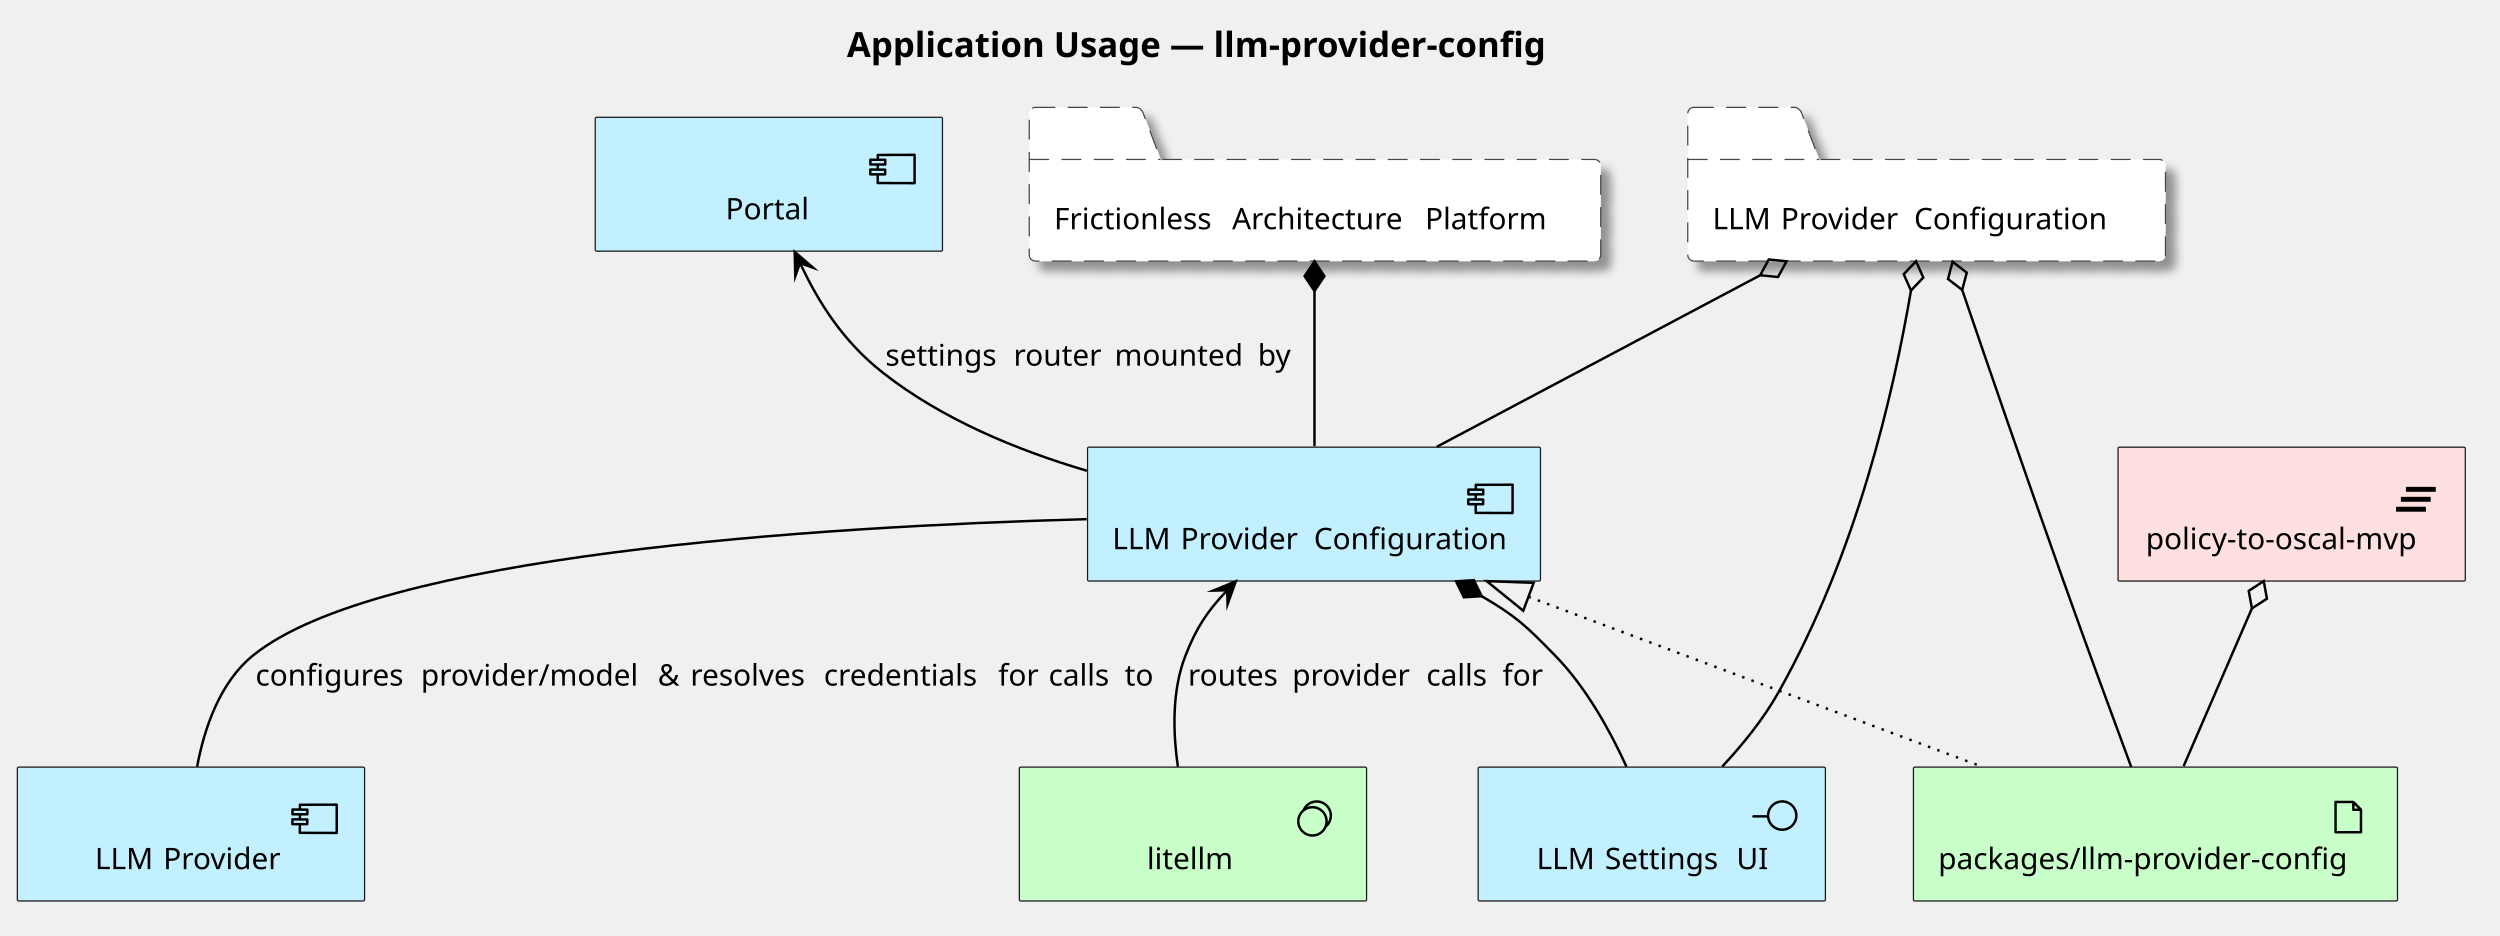
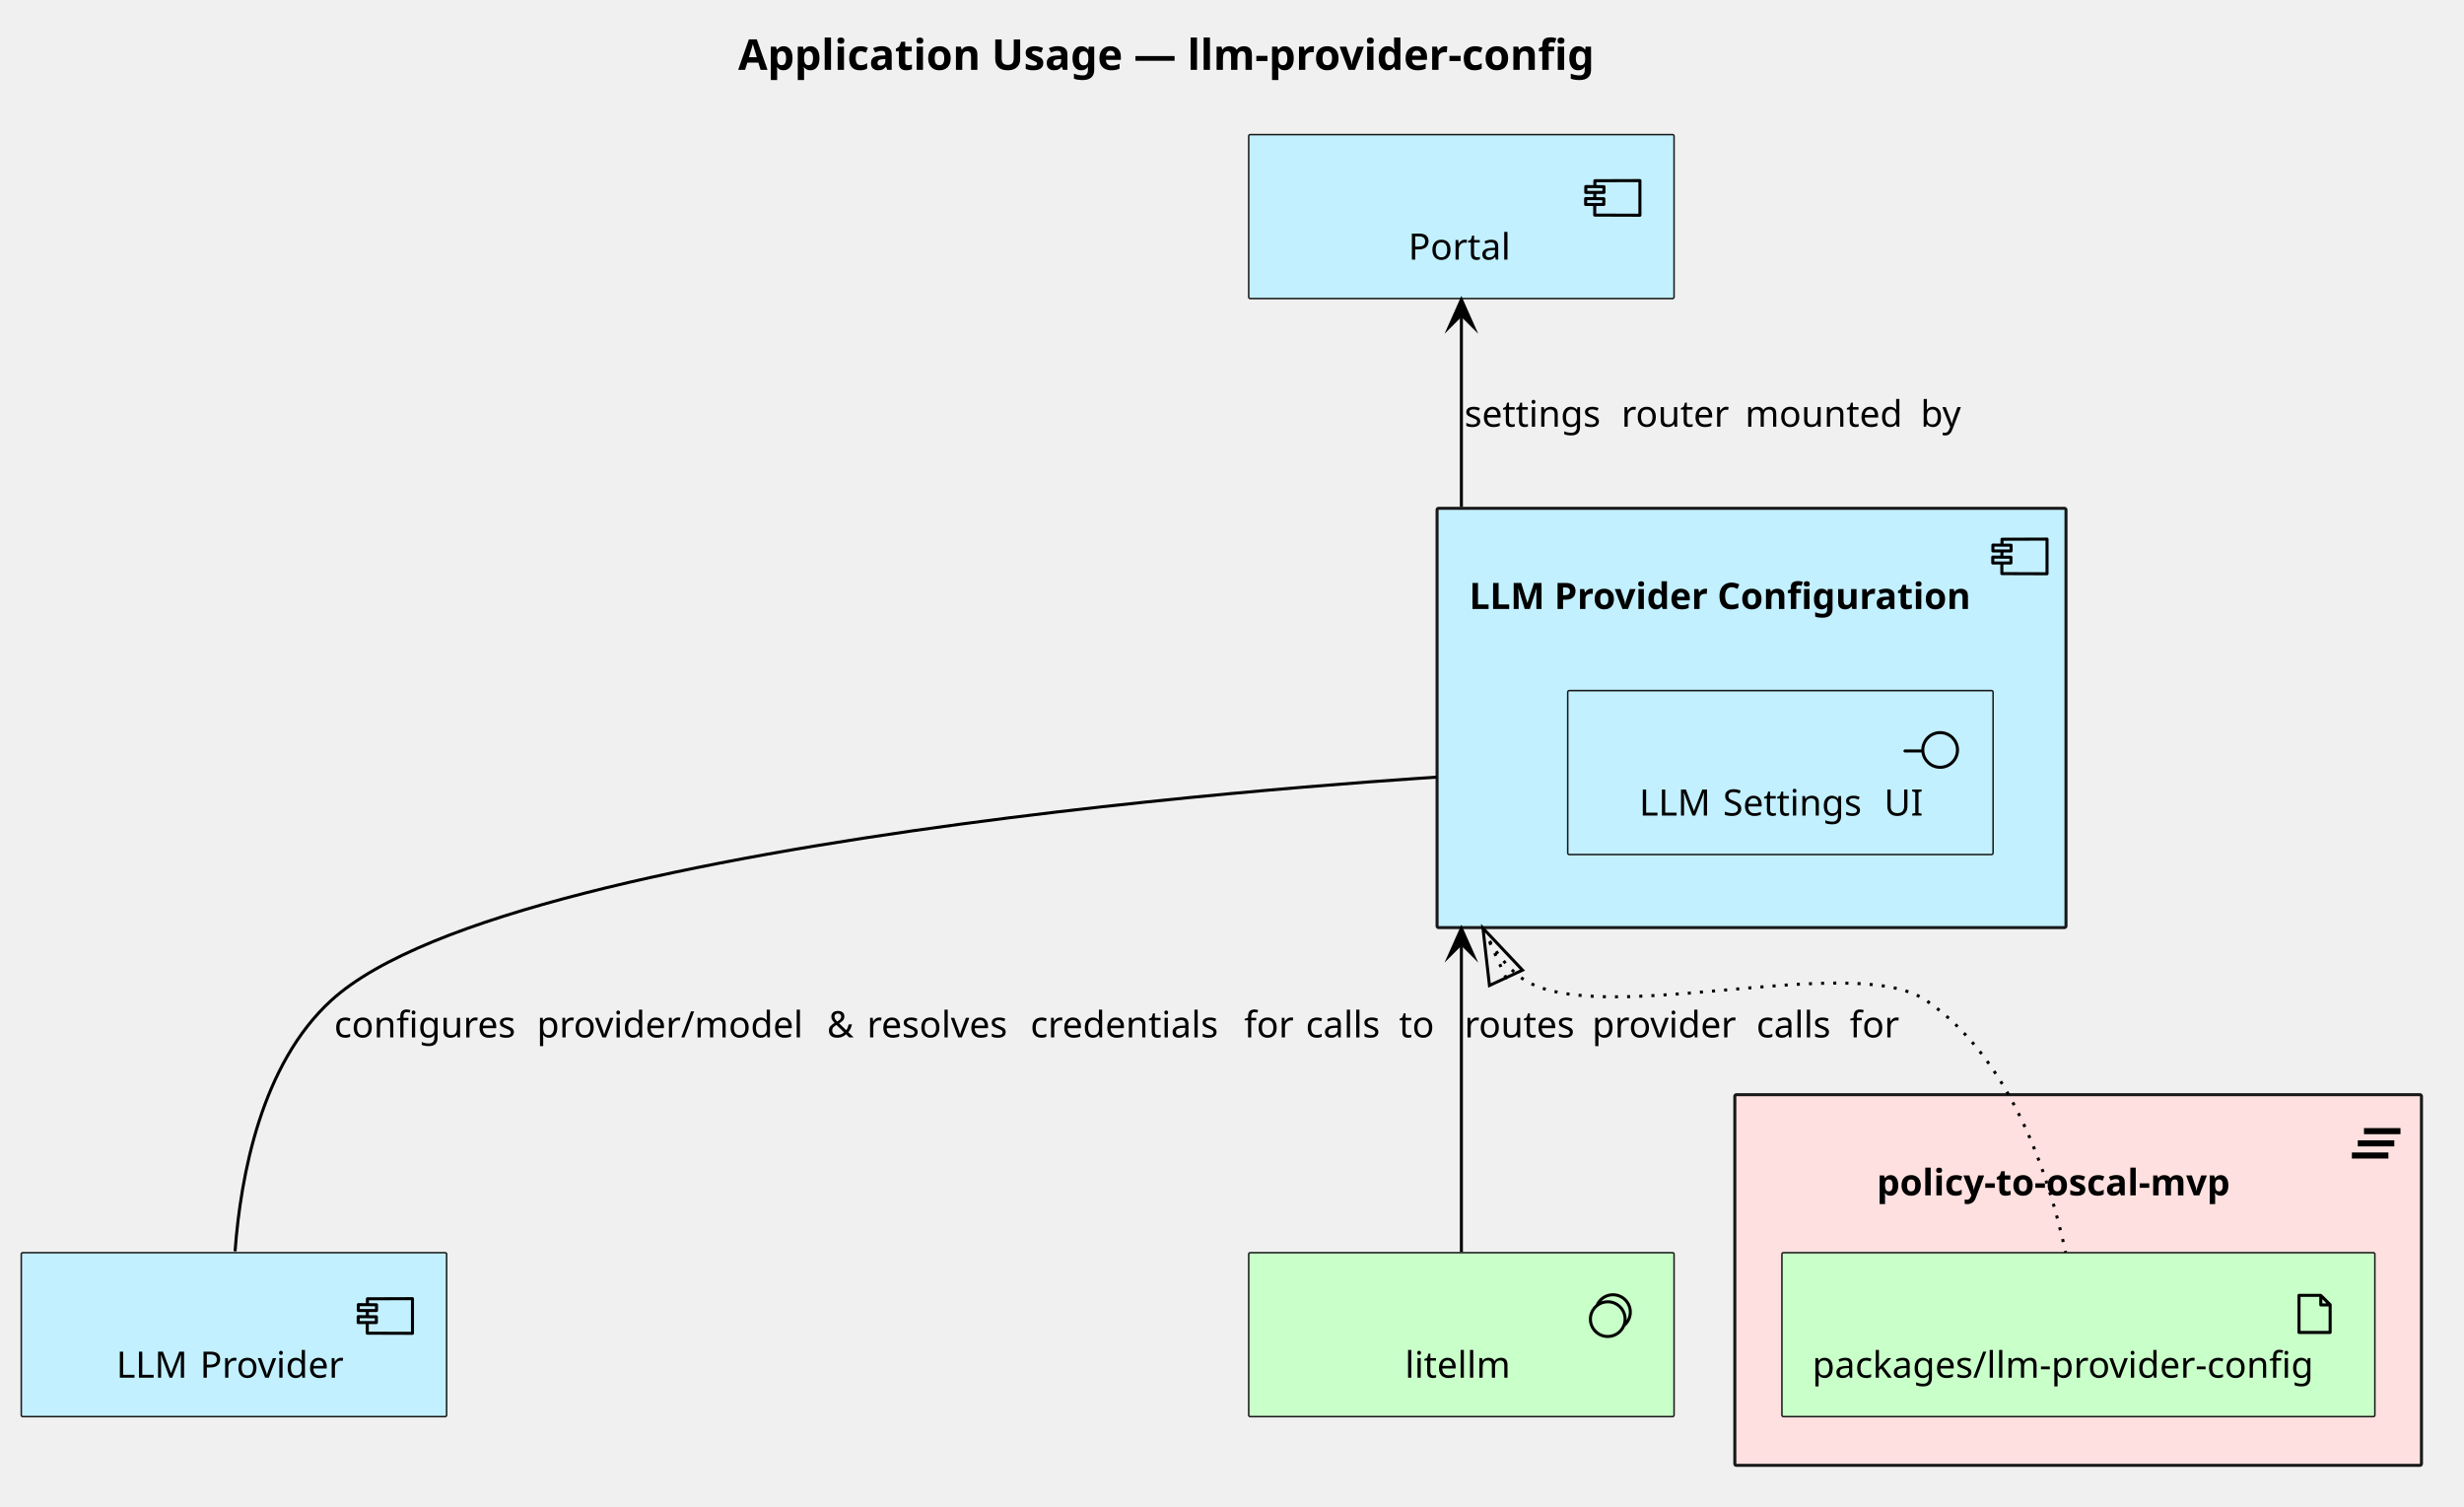
- <svg xmlns="http://www.w3.org/2000/svg" version="1.1" data-diagram-type="DESCRIPTION" style="width:1008px;height:377px;background:#FFFFFF;" width="1008px" height="377px" viewBox="0 0 1008 377" zoomAndPan="magnify" preserveAspectRatio="none" contentStyleType="text/css">
-   <defs>
-     <filter id="f11prh3aak4eip" x="-1" y="-1" width="300%" height="300%">
-       <feGaussianBlur result="blurOut" stdDeviation="2" />
-       <feColorMatrix type="matrix" in="blurOut" result="blurOut2" values="0 0 0 0 0 0 0 0 0 0 0 0 0 0 0 0 0 0 .4 0" />
-       <feOffset result="blurOut3" in="blurOut2" dx="4" dy="4" />
-       <feBlend in="SourceGraphic" in2="blurOut3" mode="normal" />
-     </filter>
-   </defs>
+ <svg xmlns="http://www.w3.org/2000/svg" version="1.1" data-diagram-type="DESCRIPTION" style="width:811px;height:496px;background:#FFFFFF;" width="811px" height="496px" viewBox="0 0 811 496" zoomAndPan="magnify" preserveAspectRatio="none" contentStyleType="text/css">
+   <defs />
  <g font-family="sans-serif" lengthAdjust="spacing">
    <g class="title" data-source-line="4">
-       <text x="341.462" y="22.995" fill="#000" font-size="14" textLength="318.076" font-weight="700">Application Usage — llm-provider-config</text>
+       <text x="242.962" y="22.995" fill="#000" font-size="14" textLength="318.076" font-weight="700">Application Usage — llm-provider-config</text>
    </g>
-     <g class="entity" data-qualified-name="e_id54dd4701dbf151" id="ent0001" data-source-line="340">
-       <path d="M417.5,43.297 L458.5,43.297 A3.75,3.75 0 0 1 461,45.797 L468,64.297 L642.914,64.297 A2.5,2.5 0 0 1 645.414,66.797 L645.414,102.766 A2.5,2.5 0 0 1 642.914,105.266 L417.5,105.266 A2.5,2.5 0 0 1 415,102.766 L415,45.797 A2.5,2.5 0 0 1 417.5,43.297" style="stroke:#444;stroke-width:0.5;stroke-dasharray:8,5;" fill="#FFF" filter="url(#f11prh3aak4eip)" />
-       <line x1="415" y1="64.297" x2="468" y2="64.297" style="stroke:#444;stroke-width:0.5;stroke-dasharray:8,5;" />
-       <text x="425" y="92.436" fill="#000" font-size="12" textLength="67.975" font-family="Verdana">Frictionless</text>
-       <text x="492.975" y="92.436" fill="#000" font-size="12" font-family="Verdana"> </text>
-       <text x="496.789" y="92.436" fill="#000" font-size="12" textLength="73.992" font-family="Verdana">Architecture</text>
-       <text x="570.781" y="92.436" fill="#000" font-size="12" font-family="Verdana"> </text>
-       <text x="574.596" y="92.436" fill="#000" font-size="12" textLength="50.818" font-family="Verdana">Platform</text>
+     <g class="cluster" data-qualified-name="e_id305eddd7c8dc55" id="ent0001" data-source-line="167">
+       <rect x="473" y="167.297" width="207" height="138" fill="#C2F0FF" style="stroke:#181818;stroke-width:1;" rx="0.5" ry="0.5" />
+       <path d="M673.76,176.936 L658.934,176.983 A0.5,0.5 0 0 0 658.434,177.483 L658.434,178.92 L655.946,178.901 A0.5,0.5 0 0 0 655.442,179.401 L655.442,181.336 A0.5,0.5 0 0 0 655.942,181.836 L658.422,181.836 L658.399,182.879 L655.899,182.859 A0.5,0.5 0 0 0 655.395,183.36 L655.395,185.295 A0.5,0.5 0 0 0 655.895,185.795 L658.387,185.795 L658.387,188.797 A0.5,0.5 0 0 0 658.888,189.297 L673.761,189.344 A0.5,0.5 0 0 0 674.262,188.844 L674.262,177.436 A0.5,0.5 0 0 0 673.761,176.936 M673.262,177.938 L673.262,188.342 L659.387,188.299 L659.387,185.795 L661.881,185.795 A0.5,0.5 0 0 0 662.381,185.295 L662.381,183.407 A0.5,0.5 0 0 0 661.885,182.907 L659.399,182.887 L659.422,181.836 L661.928,181.836 A0.5,0.5 0 0 0 662.428,181.336 L662.428,179.447 A0.5,0.5 0 0 0 661.932,178.948 L659.434,178.928 L659.434,177.981 M656.442,179.905 L661.428,179.943 L661.428,180.836 L656.442,180.836 M656.395,183.864 L661.381,183.903 L661.381,184.795 L656.395,184.795" fill="#000" />
+       <text x="483.579" y="200.436" fill="#000" font-size="12" textLength="185.842" font-weight="700" font-family="Verdana">LLM Provider Configuration</text>
    </g>
-     <g class="entity" data-qualified-name="e_id305eddd7c8dc55" id="ent0002" data-source-line="167">
-       <rect x="438.5" y="180.297" width="182.615" height="53.969" fill="#C2F0FF" style="stroke:#181818;stroke-width:0.5;" rx="0.5" ry="0.5" />
-       <path d="M609.875,194.936 L595.049,194.983 A0.5,0.5 0 0 0 594.55,195.483 L594.55,196.92 L592.061,196.901 A0.5,0.5 0 0 0 591.557,197.401 L591.557,199.336 A0.5,0.5 0 0 0 592.057,199.836 L594.538,199.836 L594.514,200.879 L592.014,200.859 A0.5,0.5 0 0 0 591.51,201.36 L591.51,203.295 A0.5,0.5 0 0 0 592.01,203.795 L594.503,203.795 L594.503,206.797 A0.5,0.5 0 0 0 595.003,207.297 L609.876,207.344 A0.5,0.5 0 0 0 610.378,206.844 L610.378,195.436 A0.5,0.5 0 0 0 609.876,194.936 M609.377,195.938 L609.377,206.342 L595.502,206.299 L595.502,203.795 L597.996,203.795 A0.5,0.5 0 0 0 598.496,203.295 L598.496,201.407 A0.5,0.5 0 0 0 598,200.907 L595.514,200.887 L595.538,199.836 L598.043,199.836 A0.5,0.5 0 0 0 598.543,199.336 L598.543,197.447 A0.5,0.5 0 0 0 598.047,196.948 L595.549,196.928 L595.549,195.981 M592.557,197.905 L597.543,197.943 L597.543,198.836 L592.557,198.836 M592.51,201.864 L597.496,201.903 L597.496,202.795 L592.51,202.795" fill="#000" />
-       <text x="448.5" y="221.436" fill="#000" font-size="12" textLength="23.725" font-family="Verdana">LLM</text>
-       <text x="472.225" y="221.436" fill="#000" font-size="12" font-family="Verdana"> </text>
-       <text x="476.039" y="221.436" fill="#000" font-size="12" textLength="49.881" font-family="Verdana">Provider</text>
-       <text x="525.92" y="221.436" fill="#000" font-size="12" font-family="Verdana"> </text>
-       <text x="529.734" y="221.436" fill="#000" font-size="12" textLength="81.381" font-family="Verdana">Configuration</text>
+     <g class="cluster" data-qualified-name="e_idb94c55ad2a0756" id="ent0006" data-source-line="320">
+       <rect x="571" y="360.297" width="226" height="122" fill="#FFE0E0" style="stroke:#181818;stroke-width:1;" rx="0.5" ry="0.5" />
+       <path d="M778.073,371.297 L778.073,373.297 L790.092,373.297 L790.092,371.297 M776.038,375.318 L776.038,377.318 L788.058,377.318 L788.058,375.318 M774.096,379.318 L774.096,381.319 L786.117,381.319 L786.117,379.318" fill="#000" />
+       <text x="617.728" y="393.436" fill="#000" font-size="12" textLength="132.545" font-weight="700" font-family="Verdana">policy-to-oscal-mvp</text>
+     </g>
+     <g class="entity" data-qualified-name="e_id305eddd7c8dc55.e_idcefe9c2a8ca45f" id="ent0002" data-source-line="173">
+       <rect x="516" y="227.297" width="140" height="53.969" fill="#C2F0FF" style="stroke:#181818;stroke-width:0.5;" rx="0.5" ry="0.5" />
+       <path d="M638.495,240.627 C635.157,240.672 632.461,243.359 632.373,246.668 L627.001,246.668 A0.5,0.5 0 0 0 626.501,247.168 A0.5,0.5 0 0 0 627.001,247.668 L632.427,247.668 C632.838,250.727 635.481,253.079 638.643,253.047 C642.063,253.012 644.819,250.203 644.79,246.783 C644.761,243.364 641.957,240.604 638.538,240.627 A0.5,0.5 0 0 0 638.526,240.638 A0.5,0.5 0 0 0 638.495,240.627 M638.518,241.617 A0.5,0.5 0 0 0 638.544,241.627 C641.423,241.607 643.765,243.913 643.79,246.793 C643.814,249.673 641.513,252.018 638.633,252.047 C635.754,252.076 633.404,249.778 633.37,246.899 C633.335,244.019 635.629,241.666 638.508,241.627 A0.5,0.5 0 0 0 638.518,241.617" fill="#000" />
+       <text x="539.553" y="268.436" fill="#000" font-size="12" textLength="23.725" font-family="Verdana">LLM</text>
+       <text x="563.277" y="268.436" fill="#000" font-size="12" font-family="Verdana"> </text>
+       <text x="567.092" y="268.436" fill="#000" font-size="12" textLength="49.219" font-family="Verdana">Settings</text>
+       <text x="616.311" y="268.436" fill="#000" font-size="12" font-family="Verdana"> </text>
+       <text x="620.125" y="268.436" fill="#000" font-size="12" textLength="12.322" font-family="Verdana">UI</text>
+     </g>
+     <g class="entity" data-qualified-name="e_idb94c55ad2a0756.e_id2b059f9c51b053" id="ent0007" data-source-line="247">
+       <rect x="586.5" y="412.297" width="195.166" height="53.969" fill="#C9FFC9" style="stroke:#181818;stroke-width:0.5;" rx="0.5" ry="0.5" />
+       <path d="M756.696,425.847 A0.5,0.5 0 0 0 756.196,426.347 L756.196,438.556 A0.5,0.5 0 0 0 756.696,439.056 L766.944,439.056 A0.5,0.5 0 0 0 767.444,438.556 L767.444,429.429 A0.5,0.5 0 0 0 767.297,429.076 L764.218,425.994 A0.5,0.5 0 0 0 764.09,425.968 A0.5,0.5 0 0 0 763.797,425.847 M757.196,426.847 L763.364,426.847 L763.364,429.496 A0.5,0.5 0 0 0 763.864,429.995 L766.444,429.995 L766.444,438.056 L757.196,438.056 M764.364,427.62 L765.737,428.996 L764.364,428.996" fill="#000" />
+       <text x="596.5" y="453.436" fill="#000" font-size="12" textLength="175.166" font-family="Verdana">packages/llm-provider-config</text>
    </g>
    <g class="entity" data-qualified-name="e_id6c2233bb09755d" id="ent0003" data-source-line="167">
-       <rect x="240" y="47.297" width="140" height="53.969" fill="#C2F0FF" style="stroke:#181818;stroke-width:0.5;" rx="0.5" ry="0.5" />
-       <path d="M368.76,61.936 L353.934,61.983 A0.5,0.5 0 0 0 353.434,62.483 L353.434,63.92 L350.946,63.901 A0.5,0.5 0 0 0 350.442,64.401 L350.442,66.336 A0.5,0.5 0 0 0 350.942,66.836 L353.422,66.836 L353.399,67.879 L350.899,67.859 A0.5,0.5 0 0 0 350.395,68.36 L350.395,70.295 A0.5,0.5 0 0 0 350.895,70.795 L353.387,70.795 L353.387,73.797 A0.5,0.5 0 0 0 353.888,74.297 L368.761,74.344 A0.5,0.5 0 0 0 369.262,73.844 L369.262,62.436 A0.5,0.5 0 0 0 368.761,61.936 M368.262,62.938 L368.262,73.342 L354.387,73.299 L354.387,70.795 L356.881,70.795 A0.5,0.5 0 0 0 357.381,70.295 L357.381,68.407 A0.5,0.5 0 0 0 356.885,67.907 L354.399,67.887 L354.422,66.836 L356.928,66.836 A0.5,0.5 0 0 0 357.428,66.336 L357.428,64.447 A0.5,0.5 0 0 0 356.932,63.948 L354.434,63.928 L354.434,62.981 M351.442,64.905 L356.428,64.943 L356.428,65.836 L351.442,65.836 M351.395,68.864 L356.381,68.903 L356.381,69.795 L351.395,69.795" fill="#000" />
-       <text x="292.548" y="88.436" fill="#000" font-size="12" textLength="34.904" font-family="Verdana">Portal</text>
+       <rect x="411" y="44.297" width="140" height="53.969" fill="#C2F0FF" style="stroke:#181818;stroke-width:0.5;" rx="0.5" ry="0.5" />
+       <path d="M539.76,58.936 L524.934,58.983 A0.5,0.5 0 0 0 524.434,59.483 L524.434,60.92 L521.946,60.901 A0.5,0.5 0 0 0 521.442,61.401 L521.442,63.336 A0.5,0.5 0 0 0 521.942,63.836 L524.422,63.836 L524.399,64.879 L521.899,64.859 A0.5,0.5 0 0 0 521.395,65.36 L521.395,67.295 A0.5,0.5 0 0 0 521.895,67.795 L524.387,67.795 L524.387,70.797 A0.5,0.5 0 0 0 524.888,71.297 L539.761,71.344 A0.5,0.5 0 0 0 540.262,70.844 L540.262,59.436 A0.5,0.5 0 0 0 539.761,58.936 M539.262,59.938 L539.262,70.342 L525.387,70.299 L525.387,67.795 L527.881,67.795 A0.5,0.5 0 0 0 528.381,67.295 L528.381,65.407 A0.5,0.5 0 0 0 527.885,64.907 L525.399,64.887 L525.422,63.836 L527.928,63.836 A0.5,0.5 0 0 0 528.428,63.336 L528.428,61.447 A0.5,0.5 0 0 0 527.932,60.948 L525.434,60.928 L525.434,59.981 M522.442,61.905 L527.428,61.943 L527.428,62.836 L522.442,62.836 M522.395,65.864 L527.381,65.903 L527.381,66.795 L522.395,66.795" fill="#000" />
+       <text x="463.548" y="85.436" fill="#000" font-size="12" textLength="34.904" font-family="Verdana">Portal</text>
    </g>
-     <g class="entity" data-qualified-name="e_idcefe9c2a8ca45f" id="ent0004" data-source-line="173">
-       <rect x="596" y="309.297" width="140" height="53.969" fill="#C2F0FF" style="stroke:#181818;stroke-width:0.5;" rx="0.5" ry="0.5" />
-       <path d="M718.495,322.627 C715.157,322.672 712.461,325.359 712.373,328.668 L707.001,328.668 A0.5,0.5 0 0 0 706.501,329.168 A0.5,0.5 0 0 0 707.001,329.668 L712.427,329.668 C712.838,332.727 715.481,335.079 718.643,335.047 C722.063,335.012 724.819,332.203 724.79,328.783 C724.761,325.364 721.957,322.604 718.538,322.627 A0.5,0.5 0 0 0 718.526,322.638 A0.5,0.5 0 0 0 718.495,322.627 M718.518,323.617 A0.5,0.5 0 0 0 718.544,323.627 C721.423,323.607 723.765,325.913 723.79,328.793 C723.814,331.673 721.513,334.018 718.633,334.047 C715.754,334.076 713.404,331.778 713.37,328.899 C713.335,326.019 715.629,323.666 718.508,323.627 A0.5,0.5 0 0 0 718.518,323.617" fill="#000" />
-       <text x="619.553" y="350.436" fill="#000" font-size="12" textLength="23.725" font-family="Verdana">LLM</text>
-       <text x="643.277" y="350.436" fill="#000" font-size="12" font-family="Verdana"> </text>
-       <text x="647.092" y="350.436" fill="#000" font-size="12" textLength="49.219" font-family="Verdana">Settings</text>
-       <text x="696.311" y="350.436" fill="#000" font-size="12" font-family="Verdana"> </text>
-       <text x="700.125" y="350.436" fill="#000" font-size="12" textLength="12.322" font-family="Verdana">UI</text>
+     <g class="entity" data-qualified-name="e_id2610ae0cc2cc50" id="ent0004" data-source-line="167">
+       <rect x="7" y="412.297" width="140" height="53.969" fill="#C2F0FF" style="stroke:#181818;stroke-width:0.5;" rx="0.5" ry="0.5" />
+       <path d="M135.76,426.936 L120.934,426.983 A0.5,0.5 0 0 0 120.434,427.483 L120.434,428.92 L117.946,428.901 A0.5,0.5 0 0 0 117.442,429.401 L117.442,431.336 A0.5,0.5 0 0 0 117.942,431.836 L120.422,431.836 L120.399,432.879 L117.899,432.859 A0.5,0.5 0 0 0 117.395,433.36 L117.395,435.295 A0.5,0.5 0 0 0 117.895,435.795 L120.387,435.795 L120.387,438.797 A0.5,0.5 0 0 0 120.888,439.297 L135.761,439.344 A0.5,0.5 0 0 0 136.262,438.844 L136.262,427.436 A0.5,0.5 0 0 0 135.761,426.936 M135.262,427.938 L135.262,438.342 L121.387,438.299 L121.387,435.795 L123.881,435.795 A0.5,0.5 0 0 0 124.381,435.295 L124.381,433.407 A0.5,0.5 0 0 0 123.885,432.907 L121.399,432.887 L121.422,431.836 L123.928,431.836 A0.5,0.5 0 0 0 124.428,431.336 L124.428,429.447 A0.5,0.5 0 0 0 123.932,428.948 L121.434,428.928 L121.434,427.981 M118.442,429.905 L123.428,429.943 L123.428,430.836 L118.442,430.836 M118.395,433.864 L123.381,433.903 L123.381,434.795 L118.395,434.795" fill="#000" />
+       <text x="38.29" y="453.436" fill="#000" font-size="12" textLength="23.725" font-family="Verdana">LLM</text>
+       <text x="62.015" y="453.436" fill="#000" font-size="12" font-family="Verdana"> </text>
+       <text x="65.829" y="453.436" fill="#000" font-size="12" textLength="49.881" font-family="Verdana">Provider</text>
    </g>
-     <g class="entity" data-qualified-name="e_id2610ae0cc2cc50" id="ent0005" data-source-line="167">
-       <rect x="7" y="309.297" width="140" height="53.969" fill="#C2F0FF" style="stroke:#181818;stroke-width:0.5;" rx="0.5" ry="0.5" />
-       <path d="M135.76,323.936 L120.934,323.983 A0.5,0.5 0 0 0 120.434,324.483 L120.434,325.92 L117.946,325.901 A0.5,0.5 0 0 0 117.442,326.401 L117.442,328.336 A0.5,0.5 0 0 0 117.942,328.836 L120.422,328.836 L120.399,329.879 L117.899,329.859 A0.5,0.5 0 0 0 117.395,330.36 L117.395,332.295 A0.5,0.5 0 0 0 117.895,332.795 L120.387,332.795 L120.387,335.797 A0.5,0.5 0 0 0 120.888,336.297 L135.761,336.344 A0.5,0.5 0 0 0 136.262,335.844 L136.262,324.436 A0.5,0.5 0 0 0 135.761,323.936 M135.262,324.938 L135.262,335.342 L121.387,335.299 L121.387,332.795 L123.881,332.795 A0.5,0.5 0 0 0 124.381,332.295 L124.381,330.407 A0.5,0.5 0 0 0 123.885,329.907 L121.399,329.887 L121.422,328.836 L123.928,328.836 A0.5,0.5 0 0 0 124.428,328.336 L124.428,326.447 A0.5,0.5 0 0 0 123.932,325.948 L121.434,325.928 L121.434,324.981 M118.442,326.905 L123.428,326.943 L123.428,327.836 L118.442,327.836 M118.395,330.864 L123.381,330.903 L123.381,331.795 L118.395,331.795" fill="#000" />
-       <text x="38.29" y="350.436" fill="#000" font-size="12" textLength="23.725" font-family="Verdana">LLM</text>
-       <text x="62.015" y="350.436" fill="#000" font-size="12" font-family="Verdana"> </text>
-       <text x="65.829" y="350.436" fill="#000" font-size="12" textLength="49.881" font-family="Verdana">Provider</text>
+     <g class="entity" data-qualified-name="e_ida94fafd401dd5f" id="ent0005" data-source-line="210">
+       <rect x="411" y="412.297" width="140" height="53.969" fill="#C9FFC9" style="stroke:#181818;stroke-width:0.5;" rx="0.5" ry="0.5" />
+       <path d="M530.99,425.647 C528.465,425.609 526.171,427.106 525.184,429.418 C523.81,430.574 522.944,432.313 522.967,434.245 C523.008,437.664 525.82,440.416 529.24,440.381 C531.772,440.355 533.94,438.808 534.882,436.618 A0.5,0.5 0 0 0 534.894,436.608 C536.876,434.94 537.615,432.212 536.746,429.772 C535.877,427.332 533.58,425.686 530.99,425.647 M530.975,426.647 C533.15,426.68 535.073,428.058 535.803,430.108 C536.333,431.597 536.152,433.209 535.375,434.517 C535.382,434.385 535.386,434.252 535.384,434.118 C535.355,430.698 532.552,427.938 529.132,427.961 A0.5,0.5 0 0 0 529.113,427.969 A0.5,0.5 0 0 0 529.091,427.961 C528.377,427.971 527.692,428.102 527.055,428.334 C528.041,427.259 529.456,426.624 530.974,426.647 M529.123,428.954 A0.5,0.5 0 0 0 529.141,428.962 C532.02,428.942 534.36,431.248 534.385,434.128 C534.409,437.007 532.108,439.352 529.228,439.382 C526.349,439.411 524.001,437.113 523.967,434.233 C523.948,432.645 524.637,431.217 525.742,430.249 A0.5,0.5 0 0 0 526.007,430.031 C526.866,429.374 527.938,428.978 529.105,428.962 A0.5,0.5 0 0 0 529.123,428.954" fill="#000" />
+       <text x="462.443" y="453.436" fill="#000" font-size="12" textLength="37.113" font-family="Verdana">litellm</text>
    </g>
-     <g class="entity" data-qualified-name="e_id2b059f9c51b053" id="ent0006" data-source-line="247">
-       <rect x="771.5" y="309.297" width="195.166" height="53.969" fill="#C9FFC9" style="stroke:#181818;stroke-width:0.5;" rx="0.5" ry="0.5" />
-       <path d="M941.696,322.847 A0.5,0.5 0 0 0 941.196,323.347 L941.196,335.556 A0.5,0.5 0 0 0 941.696,336.056 L951.944,336.056 A0.5,0.5 0 0 0 952.444,335.556 L952.444,326.429 A0.5,0.5 0 0 0 952.297,326.076 L949.218,322.994 A0.5,0.5 0 0 0 949.09,322.968 A0.5,0.5 0 0 0 948.797,322.847 M942.196,323.847 L948.364,323.847 L948.364,326.496 A0.5,0.5 0 0 0 948.864,326.995 L951.444,326.995 L951.444,335.056 L942.196,335.056 M949.364,324.62 L950.737,325.996 L949.364,325.996" fill="#000" />
-       <text x="781.5" y="350.436" fill="#000" font-size="12" textLength="175.166" font-family="Verdana">packages/llm-provider-config</text>
+     <g class="link" data-entity-1="ent0001" data-entity-2="ent0004" id="lnk8" data-source-line="349" data-link-type="association">
+       <path d="M472.768,255.798 C472.555,255.812 472.339,255.826 472.119,255.84 C470.357,255.954 468.352,256.087 466.12,256.239 C457.19,256.848 444.626,257.766 429.49,259.036 C399.218,261.577 358.66,265.528 316.323,271.233 C231.648,282.644 139.855,301.077 109,329.297 C86.01,350.327 79.21,386.917 77.37,411.847" style="stroke:#000;stroke-width:1;" fill="none" id="e_id305eddd7c8dc55-e_id2610ae0cc2cc50" />
+       <text x="110" y="341.436" fill="#000" font-size="12" textLength="62.895" font-family="Verdana">configures</text>
+       <text x="172.895" y="341.436" fill="#000" font-size="12" font-family="Verdana"> </text>
+       <text x="176.709" y="341.436" fill="#000" font-size="12" textLength="91.67" font-family="Verdana">provider/model</text>
+       <text x="268.379" y="341.436" fill="#000" font-size="12" font-family="Verdana"> </text>
+       <text x="272.193" y="341.436" fill="#000" font-size="12" font-family="Verdana">&amp;</text>
+       <text x="281.551" y="341.436" fill="#000" font-size="12" font-family="Verdana"> </text>
+       <text x="285.365" y="341.436" fill="#000" font-size="12" textLength="49.98" font-family="Verdana">resolves</text>
+       <text x="335.346" y="341.436" fill="#000" font-size="12" font-family="Verdana"> </text>
+       <text x="339.16" y="341.436" fill="#000" font-size="12" textLength="66.498" font-family="Verdana">credentials</text>
+       <text x="405.658" y="341.436" fill="#000" font-size="12" font-family="Verdana"> </text>
+       <text x="409.473" y="341.436" fill="#000" font-size="12" textLength="16.5" font-family="Verdana">for</text>
+       <text x="425.973" y="341.436" fill="#000" font-size="12" font-family="Verdana"> </text>
+       <text x="429.787" y="341.436" fill="#000" font-size="12" textLength="26.871" font-family="Verdana">calls</text>
+       <text x="456.658" y="341.436" fill="#000" font-size="12" font-family="Verdana"> </text>
+       <text x="460.473" y="341.436" fill="#000" font-size="12" textLength="12.047" font-family="Verdana">to</text>
    </g>
-     <g class="entity" data-qualified-name="e_ida94fafd401dd5f" id="ent0007" data-source-line="210">
-       <rect x="411" y="309.297" width="140" height="53.969" fill="#C9FFC9" style="stroke:#181818;stroke-width:0.5;" rx="0.5" ry="0.5" />
-       <path d="M530.99,322.647 C528.465,322.609 526.171,324.106 525.184,326.418 C523.81,327.574 522.944,329.313 522.967,331.245 C523.008,334.664 525.82,337.416 529.24,337.381 C531.772,337.355 533.94,335.808 534.882,333.618 A0.5,0.5 0 0 0 534.894,333.608 C536.876,331.94 537.615,329.212 536.746,326.772 C535.877,324.332 533.58,322.686 530.99,322.647 M530.975,323.647 C533.15,323.68 535.073,325.058 535.803,327.108 C536.333,328.597 536.152,330.209 535.375,331.517 C535.382,331.385 535.386,331.252 535.384,331.118 C535.355,327.698 532.552,324.938 529.132,324.961 A0.5,0.5 0 0 0 529.113,324.969 A0.5,0.5 0 0 0 529.091,324.961 C528.377,324.971 527.692,325.102 527.055,325.334 C528.041,324.259 529.456,323.624 530.974,323.647 M529.123,325.954 A0.5,0.5 0 0 0 529.141,325.962 C532.02,325.942 534.36,328.248 534.385,331.128 C534.409,334.007 532.108,336.352 529.228,336.382 C526.349,336.411 524.001,334.113 523.967,331.233 C523.948,329.645 524.637,328.217 525.742,327.249 A0.5,0.5 0 0 0 526.007,327.031 C526.866,326.374 527.938,325.978 529.105,325.962 A0.5,0.5 0 0 0 529.123,325.954" fill="#000" />
-       <text x="462.443" y="350.436" fill="#000" font-size="12" textLength="37.113" font-family="Verdana">litellm</text>
+     <g class="link" data-entity-1="ent0001" data-entity-2="ent0007" id="lnk10" data-source-line="349" data-link-type="extension">
+       <path d="M495.68,321.829 C496.079,322.662 489.213,307.785 489.653,308.594 C490.532,310.212 491.494,311.778 492.546,313.275 C494.65,316.269 497.115,318.987 500,321.297 C523.29,339.937 609.38,312.447 634,329.297 C661.66,348.227 674.31,386.457 679.88,412.227" style="stroke:#000;stroke-width:1;stroke-dasharray:1,3;" fill="none" id="e_id305eddd7c8dc55-backto-e_id2b059f9c51b053" />
+       <polygon points="488.1,305.503,490.238,324.356,501.122,319.302,488.1,305.503" fill="none" style="stroke:#000;stroke-width:1;stroke-linejoin:miter;stroke-miterlimit:10;" />
+       <text x="649" y="341.436" fill="#000" font-size="12" font-family="Verdana"> </text>
    </g>
-     <g class="entity" data-qualified-name="e_idb94c55ad2a0756" id="ent0008" data-source-line="320">
-       <rect x="854" y="180.297" width="140" height="53.969" fill="#FFE0E0" style="stroke:#181818;stroke-width:0.5;" rx="0.5" ry="0.5" />
-       <path d="M970.073,196.297 L970.073,198.297 L982.092,198.297 L982.092,196.297 M968.038,200.318 L968.038,202.318 L980.058,202.318 L980.058,200.318 M966.096,204.318 L966.096,206.319 L978.117,206.319 L978.117,204.318" fill="#000" />
-       <text x="865.175" y="221.436" fill="#000" font-size="12" textLength="117.65" font-family="Verdana">policy-to-oscal-mvp</text>
+     <g class="link" data-entity-1="ent0003" data-entity-2="ent0001" id="lnk12" data-source-line="349" data-link-type="dependency">
+       <path d="M481,103.617 C481,115.969 481,126.61 481,143.172 C481,147.313 481,151.511 481,155.73 C481,157.839 481,159.954 481,162.069 C481,163.126 481,164.184 481,165.241 C481,165.77 481,166.298 481,166.826" style="stroke:#000;stroke-width:1;" fill="none" id="e_id6c2233bb09755d-backto-e_id305eddd7c8dc55" />
+       <polygon points="481,98.617,477,107.617,481,103.617,485,107.617,481,98.617" fill="#000" style="stroke:#000;stroke-width:1;stroke-linejoin:miter;stroke-miterlimit:10;" />
+       <text x="482" y="140.436" fill="#000" font-size="12" textLength="47.854" font-family="Verdana">settings</text>
+       <text x="529.854" y="140.436" fill="#000" font-size="12" font-family="Verdana"> </text>
+       <text x="533.668" y="140.436" fill="#000" font-size="12" textLength="36.902" font-family="Verdana">router</text>
+       <text x="570.57" y="140.436" fill="#000" font-size="12" font-family="Verdana"> </text>
+       <text x="574.385" y="140.436" fill="#000" font-size="12" textLength="53.947" font-family="Verdana">mounted</text>
+       <text x="628.332" y="140.436" fill="#000" font-size="12" font-family="Verdana"> </text>
+       <text x="632.146" y="140.436" fill="#000" font-size="12" textLength="14.719" font-family="Verdana">by</text>
    </g>
-     <g class="entity" data-qualified-name="e_id9820051a523257" id="ent0009" data-source-line="340">
-       <path d="M683,43.297 L724,43.297 A3.75,3.75 0 0 1 726.5,45.797 L733.5,64.297 L870.615,64.297 A2.5,2.5 0 0 1 873.115,66.797 L873.115,102.766 A2.5,2.5 0 0 1 870.615,105.266 L683,105.266 A2.5,2.5 0 0 1 680.5,102.766 L680.5,45.797 A2.5,2.5 0 0 1 683,43.297" style="stroke:#444;stroke-width:0.5;stroke-dasharray:8,5;" fill="#FFF" filter="url(#f11prh3aak4eip)" />
-       <line x1="680.5" y1="64.297" x2="733.5" y2="64.297" style="stroke:#444;stroke-width:0.5;stroke-dasharray:8,5;" />
-       <text x="690.5" y="92.436" fill="#000" font-size="12" textLength="23.725" font-family="Verdana">LLM</text>
-       <text x="714.225" y="92.436" fill="#000" font-size="12" font-family="Verdana"> </text>
-       <text x="718.039" y="92.436" fill="#000" font-size="12" textLength="49.881" font-family="Verdana">Provider</text>
-       <text x="767.92" y="92.436" fill="#000" font-size="12" font-family="Verdana"> </text>
-       <text x="771.734" y="92.436" fill="#000" font-size="12" textLength="81.381" font-family="Verdana">Configuration</text>
-     </g>
-     <g class="link" data-entity-1="ent0001" data-entity-2="ent0002" id="lnk10" data-source-line="349" data-link-type="composition">
-       <path d="M530,117.347 C530,139.857 530,158.367 530,179.927" style="stroke:#000;stroke-width:1;" fill="none" id="e_id54dd4701dbf151-backto-e_id305eddd7c8dc55" />
-       <polygon points="530,105.347,526,111.347,530,117.347,534,111.347,530,105.347" fill="#000" style="stroke:#000;stroke-width:1;stroke-linejoin:miter;stroke-miterlimit:10;" />
-       <text x="531" y="147.436" fill="#000" font-size="12" font-family="Verdana"> </text>
-     </g>
-     <g class="link" data-entity-1="ent0002" data-entity-2="ent0005" id="lnk11" data-source-line="349" data-link-type="association">
-       <path d="M438.17,209.317 C328.06,212.387 152.07,223.717 102,264.297 C88.6,275.157 82.37,293.697 79.48,309.107" style="stroke:#000;stroke-width:1;" fill="none" id="e_id305eddd7c8dc55-e_id2610ae0cc2cc50" />
-       <text x="103" y="276.436" fill="#000" font-size="12" textLength="62.895" font-family="Verdana">configures</text>
-       <text x="165.895" y="276.436" fill="#000" font-size="12" font-family="Verdana"> </text>
-       <text x="169.709" y="276.436" fill="#000" font-size="12" textLength="91.67" font-family="Verdana">provider/model</text>
-       <text x="261.379" y="276.436" fill="#000" font-size="12" font-family="Verdana"> </text>
-       <text x="265.193" y="276.436" fill="#000" font-size="12" font-family="Verdana">&amp;</text>
-       <text x="274.551" y="276.436" fill="#000" font-size="12" font-family="Verdana"> </text>
-       <text x="278.365" y="276.436" fill="#000" font-size="12" textLength="49.98" font-family="Verdana">resolves</text>
-       <text x="328.346" y="276.436" fill="#000" font-size="12" font-family="Verdana"> </text>
-       <text x="332.16" y="276.436" fill="#000" font-size="12" textLength="66.498" font-family="Verdana">credentials</text>
-       <text x="398.658" y="276.436" fill="#000" font-size="12" font-family="Verdana"> </text>
-       <text x="402.473" y="276.436" fill="#000" font-size="12" textLength="16.5" font-family="Verdana">for</text>
-       <text x="418.973" y="276.436" fill="#000" font-size="12" font-family="Verdana"> </text>
-       <text x="422.787" y="276.436" fill="#000" font-size="12" textLength="26.871" font-family="Verdana">calls</text>
-       <text x="449.658" y="276.436" fill="#000" font-size="12" font-family="Verdana"> </text>
-       <text x="453.473" y="276.436" fill="#000" font-size="12" textLength="12.047" font-family="Verdana">to</text>
-     </g>
-     <g class="link" data-entity-1="ent0002" data-entity-2="ent0006" id="lnk13" data-source-line="349" data-link-type="extension">
-       <path d="M616.276,240.622 C674.676,262.502 740.92,287.317 799.38,309.217" style="stroke:#000;stroke-width:1;stroke-dasharray:1,3;" fill="none" id="e_id305eddd7c8dc55-backto-e_id2b059f9c51b053" />
-       <polygon points="599.42,234.307,614.171,246.241,618.381,235.003,599.42,234.307" fill="none" style="stroke:#000;stroke-width:1;stroke-linejoin:miter;stroke-miterlimit:10;" />
-       <text x="710" y="276.436" fill="#000" font-size="12" font-family="Verdana"> </text>
-     </g>
-     <g class="link" data-entity-1="ent0002" data-entity-2="ent0004" id="lnk14" data-source-line="349" data-link-type="composition">
-       <path d="M597.423,240.39 C611.573,248.62 615.57,252.627 627,264.297 C639.49,277.057 649.19,294.637 655.79,309.107" style="stroke:#000;stroke-width:1;" fill="none" id="e_id305eddd7c8dc55-backto-e_idcefe9c2a8ca45f" />
-       <polygon points="587.05,234.357,590.225,240.831,597.423,240.39,594.248,233.916,587.05,234.357" fill="#000" style="stroke:#000;stroke-width:1;stroke-linejoin:miter;stroke-miterlimit:10;" />
-       <text x="639" y="276.436" fill="#000" font-size="12" font-family="Verdana"> </text>
-     </g>
-     <g class="link" data-entity-1="ent0003" data-entity-2="ent0002" id="lnk16" data-source-line="349" data-link-type="dependency">
-       <path d="M322.558,106.067 C330.198,122.217 339.91,137.647 356,150.297 C379.71,168.927 409.78,181.437 438.23,189.807" style="stroke:#000;stroke-width:1;" fill="none" id="e_id6c2233bb09755d-backto-e_id305eddd7c8dc55" />
-       <polygon points="320.42,101.547,320.653,111.393,322.558,106.067,327.884,107.972,320.42,101.547" fill="#000" style="stroke:#000;stroke-width:1;stroke-linejoin:miter;stroke-miterlimit:10;" />
-       <text x="357" y="147.436" fill="#000" font-size="12" textLength="47.854" font-family="Verdana">settings</text>
-       <text x="404.854" y="147.436" fill="#000" font-size="12" font-family="Verdana"> </text>
-       <text x="408.668" y="147.436" fill="#000" font-size="12" textLength="36.902" font-family="Verdana">router</text>
-       <text x="445.57" y="147.436" fill="#000" font-size="12" font-family="Verdana"> </text>
-       <text x="449.385" y="147.436" fill="#000" font-size="12" textLength="53.947" font-family="Verdana">mounted</text>
-       <text x="503.332" y="147.436" fill="#000" font-size="12" font-family="Verdana"> </text>
-       <text x="507.146" y="147.436" fill="#000" font-size="12" textLength="14.719" font-family="Verdana">by</text>
-     </g>
-     <g class="link" data-entity-1="ent0008" data-entity-2="ent0006" id="lnk17" data-source-line="349" data-link-type="aggregation">
-       <path d="M907.97,245.318 C898.54,267.088 889.91,287.007 880.44,308.887" style="stroke:#000;stroke-width:1;" fill="none" id="e_idb94c55ad2a0756-backto-e_id2b059f9c51b053" />
-       <polygon points="912.74,234.307,906.685,238.223,907.97,245.318,914.026,241.402,912.74,234.307" fill="none" style="stroke:#000;stroke-width:1;stroke-linejoin:miter;stroke-miterlimit:10;" />
-       <text x="899" y="276.436" fill="#000" font-size="12" font-family="Verdana"> </text>
-     </g>
-     <g class="link" data-entity-1="ent0002" data-entity-2="ent0007" id="lnk19" data-source-line="349" data-link-type="dependency">
-       <path d="M494.82,237.996 C486.64,246.576 482.36,253.187 478,264.297 C472.45,278.417 472.93,295.367 474.92,309.157" style="stroke:#000;stroke-width:1;" fill="none" id="e_id305eddd7c8dc55-backto-e_ida94fafd401dd5f" />
-       <polygon points="498.27,234.377,489.165,238.131,494.82,237.996,494.955,243.651,498.27,234.377" fill="#000" style="stroke:#000;stroke-width:1;stroke-linejoin:miter;stroke-miterlimit:10;" />
-       <text x="479" y="276.436" fill="#000" font-size="12" textLength="38.221" font-family="Verdana">routes</text>
-       <text x="517.221" y="276.436" fill="#000" font-size="12" font-family="Verdana"> </text>
-       <text x="521.035" y="276.436" fill="#000" font-size="12" textLength="50.262" font-family="Verdana">provider</text>
-       <text x="571.297" y="276.436" fill="#000" font-size="12" font-family="Verdana"> </text>
-       <text x="575.111" y="276.436" fill="#000" font-size="12" textLength="26.871" font-family="Verdana">calls</text>
-       <text x="601.982" y="276.436" fill="#000" font-size="12" font-family="Verdana"> </text>
-       <text x="605.797" y="276.436" fill="#000" font-size="12" textLength="16.5" font-family="Verdana">for</text>
-     </g>
-     <g class="link" data-entity-1="ent0009" data-entity-2="ent0002" id="lnk20" data-source-line="349" data-link-type="aggregation">
-       <path d="M709.729,110.971 C667.149,133.561 619.99,158.567 579.3,180.147" style="stroke:#000;stroke-width:1;" fill="none" id="e_id9820051a523257-backto-e_id305eddd7c8dc55" />
-       <polygon points="720.33,105.347,713.155,104.625,709.729,110.971,716.904,111.692,720.33,105.347" fill="none" style="stroke:#000;stroke-width:1;stroke-linejoin:miter;stroke-miterlimit:10;" />
-       <text x="661" y="147.436" fill="#000" font-size="12" font-family="Verdana"> </text>
-     </g>
-     <g class="link" data-entity-1="ent0009" data-entity-2="ent0004" id="lnk21" data-source-line="349" data-link-type="aggregation">
-       <path d="M770.51,117.144 C763.42,158.454 749.03,222.347 717,279.297 C711,289.957 702.63,300.257 694.41,309.067" style="stroke:#000;stroke-width:1;" fill="none" id="e_id9820051a523257-backto-e_idcefe9c2a8ca45f" />
-       <polygon points="772.54,105.317,767.583,110.554,770.51,117.144,775.467,111.907,772.54,105.317" fill="none" style="stroke:#000;stroke-width:1;stroke-linejoin:miter;stroke-miterlimit:10;" />
-       <text x="756" y="211.936" fill="#000" font-size="12" font-family="Verdana"> </text>
-     </g>
-     <g class="link" data-entity-1="ent0009" data-entity-2="ent0006" id="lnk22" data-source-line="349" data-link-type="aggregation">
-       <path d="M791.155,116.894 C802.085,148.924 816.08,189.587 832,234.297 C841.08,259.807 851.75,288.817 859.29,309.187" style="stroke:#000;stroke-width:1;" fill="none" id="e_id9820051a523257-backto-e_id2b059f9c51b053" />
-       <polygon points="787.28,105.537,785.432,112.507,791.155,116.894,793.003,109.924,787.28,105.537" fill="none" style="stroke:#000;stroke-width:1;stroke-linejoin:miter;stroke-miterlimit:10;" />
-       <text x="833" y="211.936" fill="#000" font-size="12" font-family="Verdana"> </text>
+     <g class="link" data-entity-1="ent0001" data-entity-2="ent0005" id="lnk14" data-source-line="349" data-link-type="dependency">
+       <path d="M481,310.586 C481,311.07 481,307.28 481,307.767 C481,308.742 481,309.725 481,310.714 C481,312.692 481,314.697 481,316.724 C481,349.159 481,387.267 481,412.057" style="stroke:#000;stroke-width:1;" fill="none" id="e_id305eddd7c8dc55-backto-e_ida94fafd401dd5f" />
+       <polygon points="481,305.586,477,314.586,481,310.586,485,314.586,481,305.586" fill="#000" style="stroke:#000;stroke-width:1;stroke-linejoin:miter;stroke-miterlimit:10;" />
+       <text x="482" y="341.436" fill="#000" font-size="12" textLength="38.221" font-family="Verdana">routes</text>
+       <text x="520.221" y="341.436" fill="#000" font-size="12" font-family="Verdana"> </text>
+       <text x="524.035" y="341.436" fill="#000" font-size="12" textLength="50.262" font-family="Verdana">provider</text>
+       <text x="574.297" y="341.436" fill="#000" font-size="12" font-family="Verdana"> </text>
+       <text x="578.111" y="341.436" fill="#000" font-size="12" textLength="26.871" font-family="Verdana">calls</text>
+       <text x="604.982" y="341.436" fill="#000" font-size="12" font-family="Verdana"> </text>
+       <text x="608.797" y="341.436" fill="#000" font-size="12" textLength="16.5" font-family="Verdana">for</text>
    </g>
  </g>
</svg>
